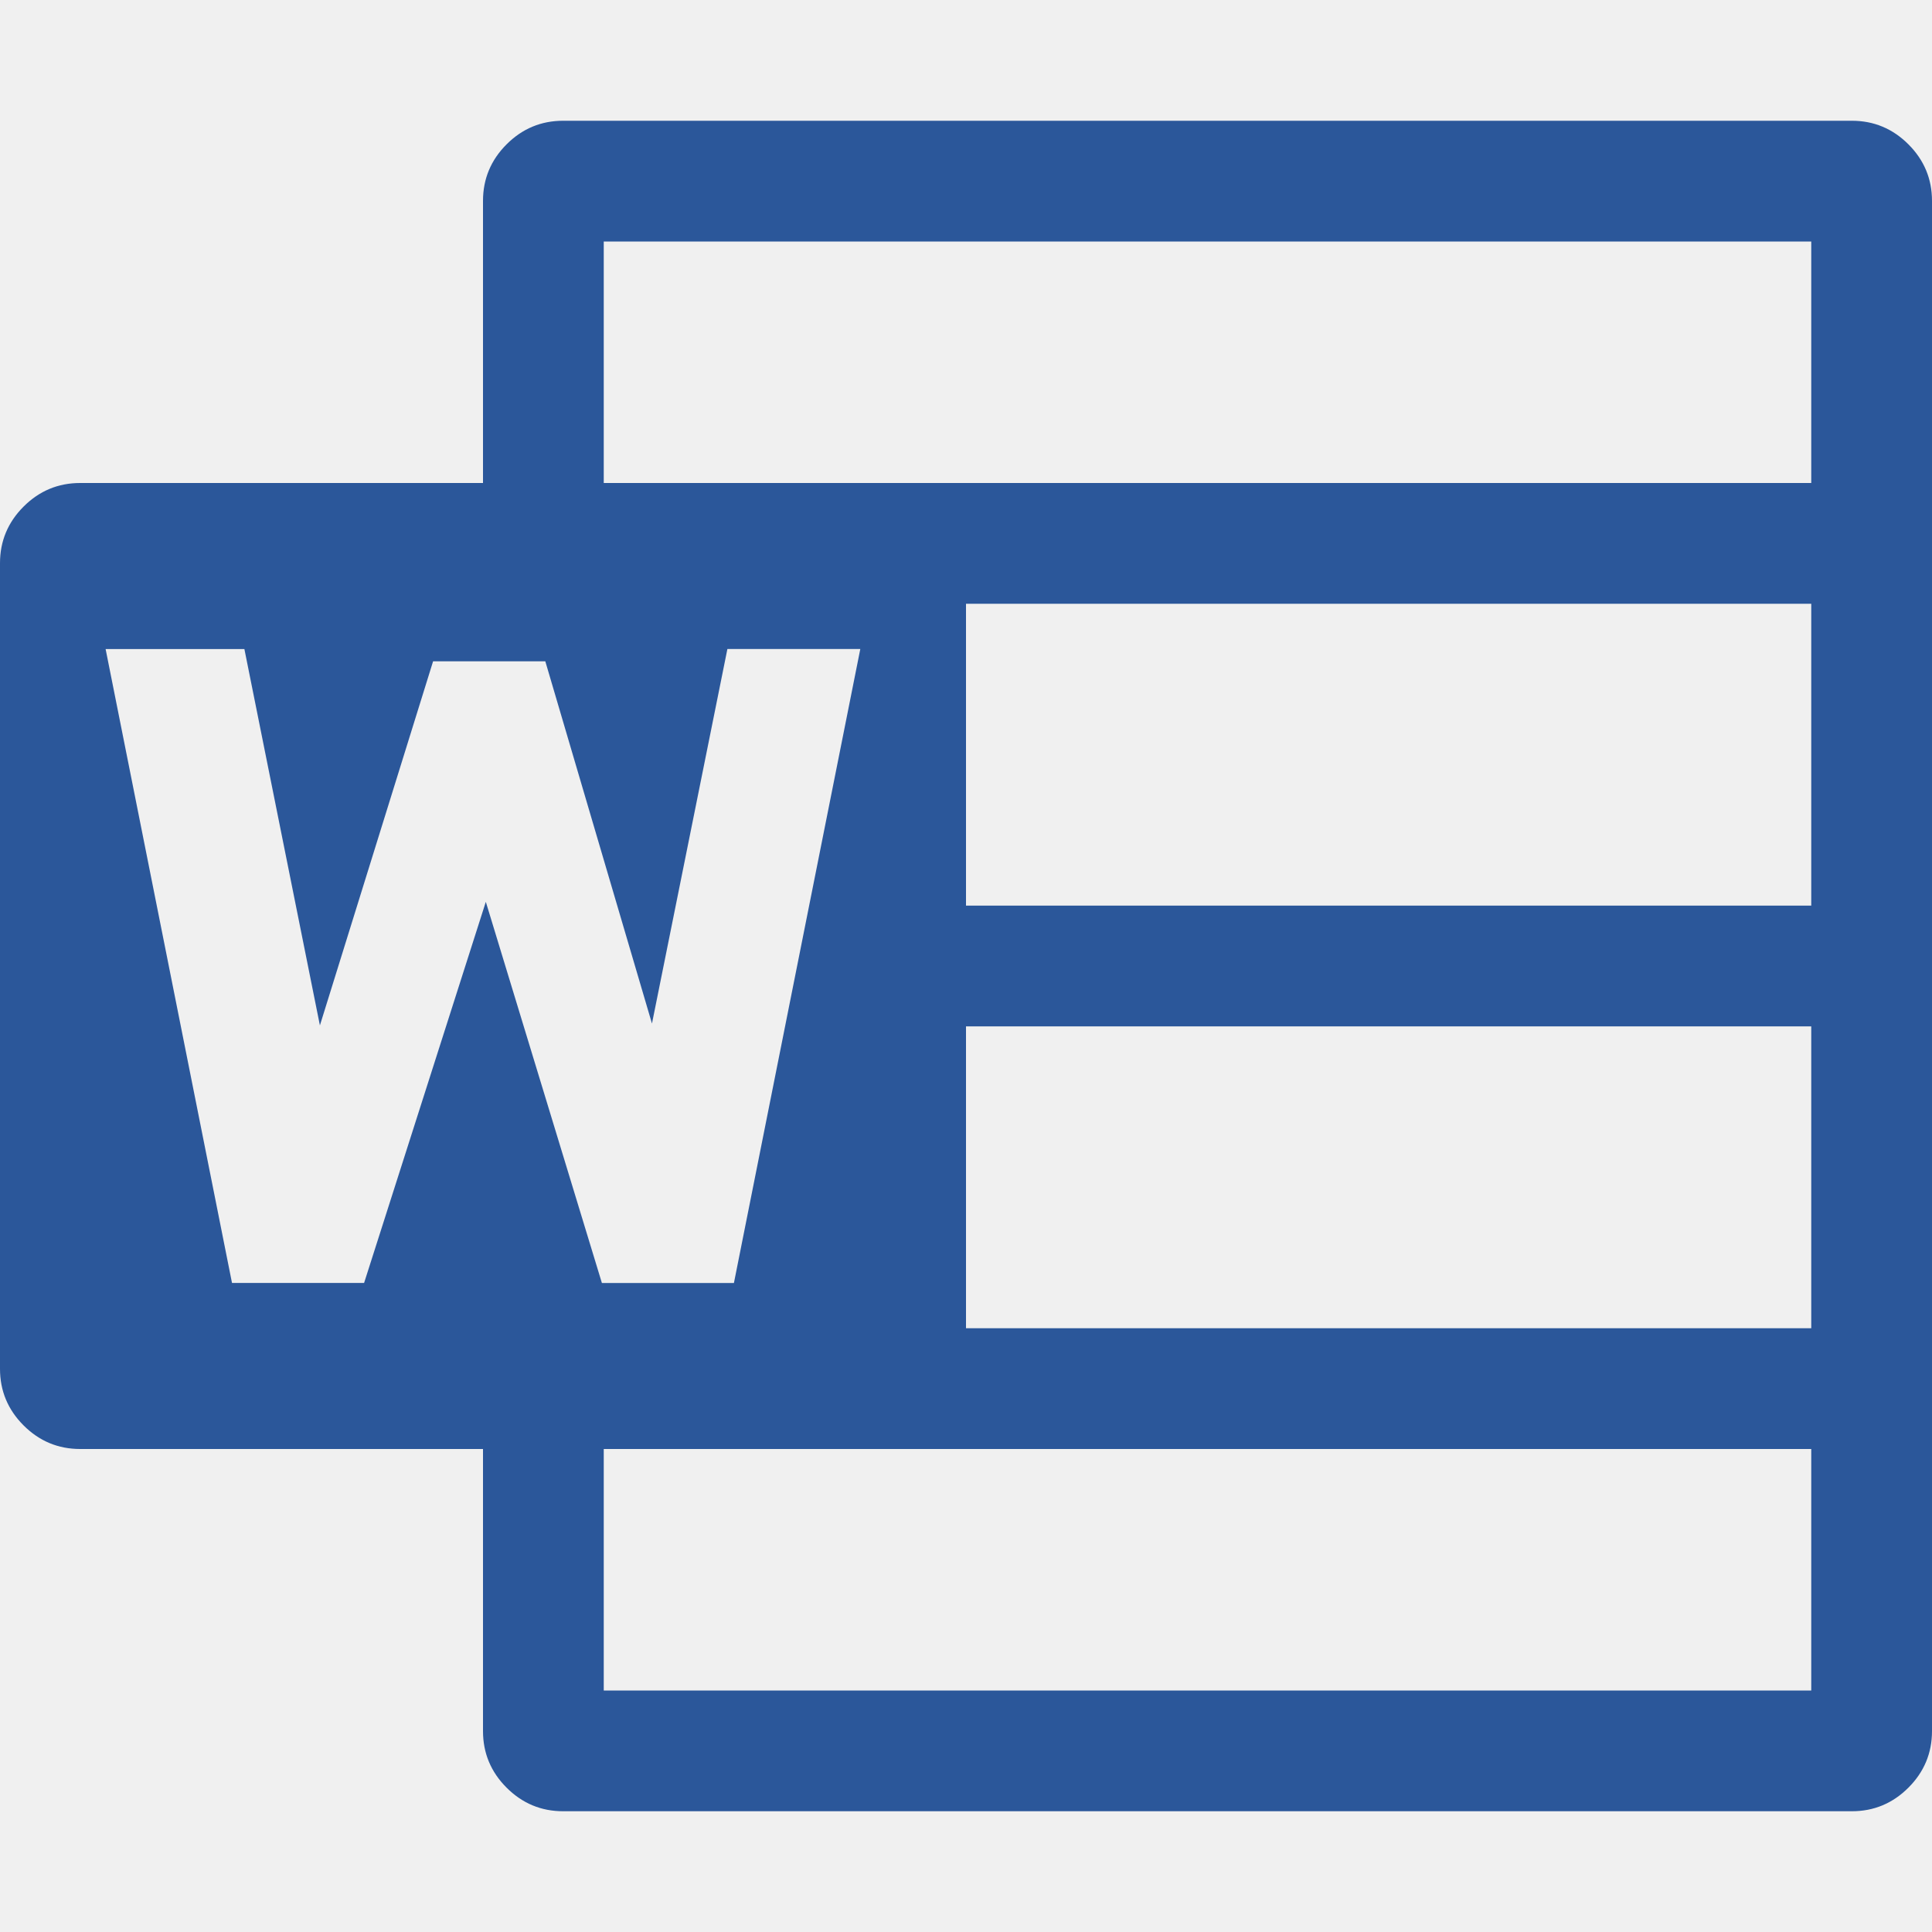
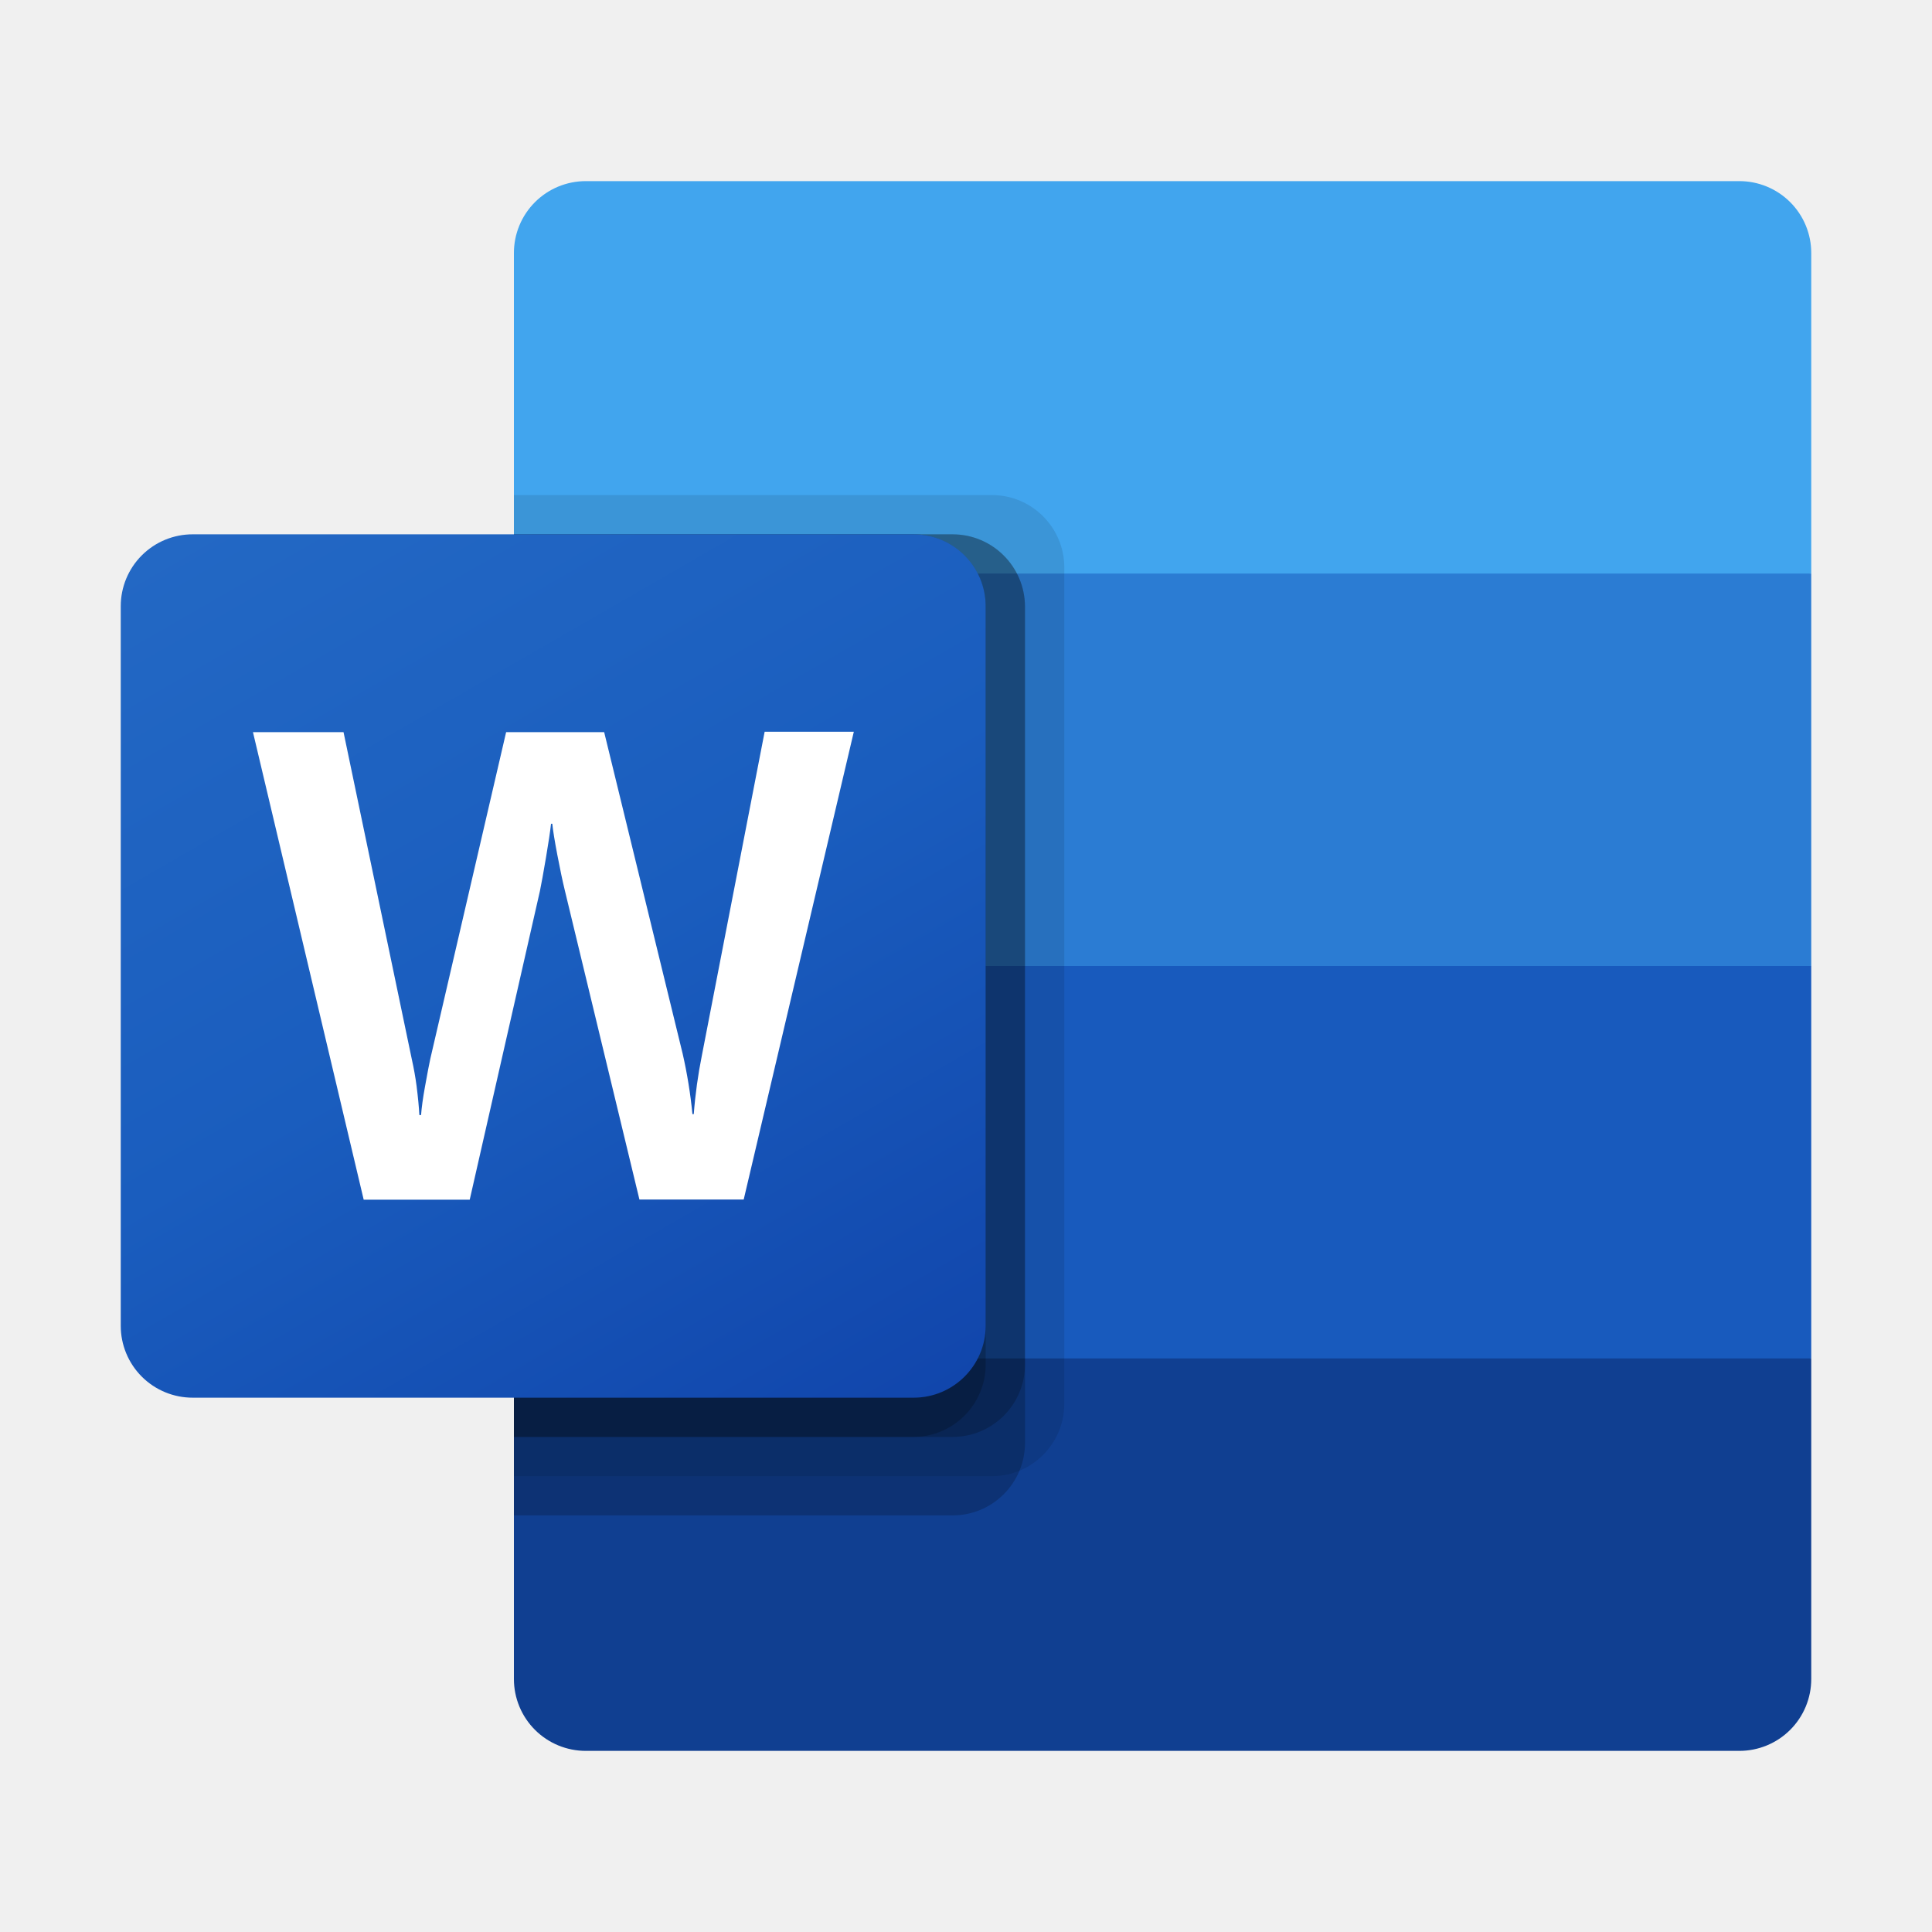
- <svg xmlns="http://www.w3.org/2000/svg" viewBox="0 0 24 24" style="color:#2B579A">
-   <path fill="currentColor" d="M23.004 1.5q.41 0 .703.293t.293.703v19.008q0 .41-.293.703t-.703.293H6.996q-.41 0-.703-.293T6 21.504V18H.996q-.41 0-.703-.293T0 17.004V6.996q0-.41.293-.703T.996 6H6V2.496q0-.41.293-.703t.703-.293zM6.035 11.203l1.442 4.735h1.64l1.57-7.876H9.036l-.937 4.653l-1.325-4.5H5.38l-1.406 4.523l-.938-4.675H1.312l1.57 7.874h1.641zM22.5 21v-3h-15v3zm0-4.5v-3.75H12v3.75zm0-5.25V7.5H12v3.75zm0-5.25V3h-15v3Z" />
+ <svg xmlns="http://www.w3.org/2000/svg" viewBox="0 0 32 32">
+   <defs>
+     <linearGradient id="SVG2m3AVb6p" x1="4.494" x2="13.832" y1="-1712.086" y2="-1695.914" gradientTransform="translate(0 1720)" gradientUnits="userSpaceOnUse">
+       <stop offset="0" stop-color="#2368c4" />
+       <stop offset=".5" stop-color="#1a5dbe" />
+       <stop offset="1" stop-color="#1146ac" />
+     </linearGradient>
+   </defs>
+   <path fill="#41a5ee" d="M28.806 3H9.705a1.19 1.19 0 0 0-1.193 1.191V9.5l11.069 3.25L30 9.5V4.191A1.19 1.19 0 0 0 28.806 3" />
+   <path fill="#2b7cd3" d="M30 9.5H8.512V16l11.069 1.95L30 16Z" />
+   <path fill="#185abd" d="M8.512 16v6.5l10.418 1.3L30 22.5V16Z" />
+   <path fill="#103f91" d="M9.705 29h19.1A1.19 1.19 0 0 0 30 27.809V22.5H8.512v5.309A1.19 1.19 0 0 0 9.705 29" />
+   <path d="M16.434 8.2H8.512v16.25h7.922a1.2 1.2 0 0 0 1.194-1.191V9.391A1.2 1.2 0 0 0 16.434 8.2" opacity=".1" />
+   <path d="M15.783 8.85H8.512V25.1h7.271a1.2 1.2 0 0 0 1.194-1.191V10.041a1.2 1.2 0 0 0-1.194-1.191" opacity=".2" />
+   <path d="M15.783 8.85H8.512V23.8h7.271a1.2 1.2 0 0 0 1.194-1.191V10.041a1.2 1.2 0 0 0-1.194-1.191" opacity=".2" />
+   <path d="M15.132 8.85h-6.62V23.8h6.62a1.2 1.2 0 0 0 1.194-1.191V10.041a1.2 1.2 0 0 0-1.194-1.191" opacity=".2" />
+   <path fill="url(#SVG2m3AVb6p)" d="M3.194 8.85h11.938a1.193 1.193 0 0 1 1.194 1.191v11.918a1.193 1.193 0 0 1-1.194 1.191H3.194A1.19 1.19 0 0 1 2 21.959V10.041A1.19 1.19 0 0 1 3.194 8.85" />
+   <path fill="#fff" d="M6.9 17.988q.035.276.046.481h.028q.015-.195.065-.47c.05-.275.062-.338.089-.465l1.255-5.407h1.624l1.3 5.326a8 8 0 0 1 .162 1h.022a8 8 0 0 1 .135-.975l1.039-5.358h1.477l-1.824 7.748h-1.727l-1.237-5.126q-.054-.222-.122-.578t-.084-.52h-.021q-.021.189-.084.561t-.1.552L7.78 19.871H6.024L4.19 12.127h1.5l1.131 5.418a5 5 0 0 1 .079.443" />
</svg>
